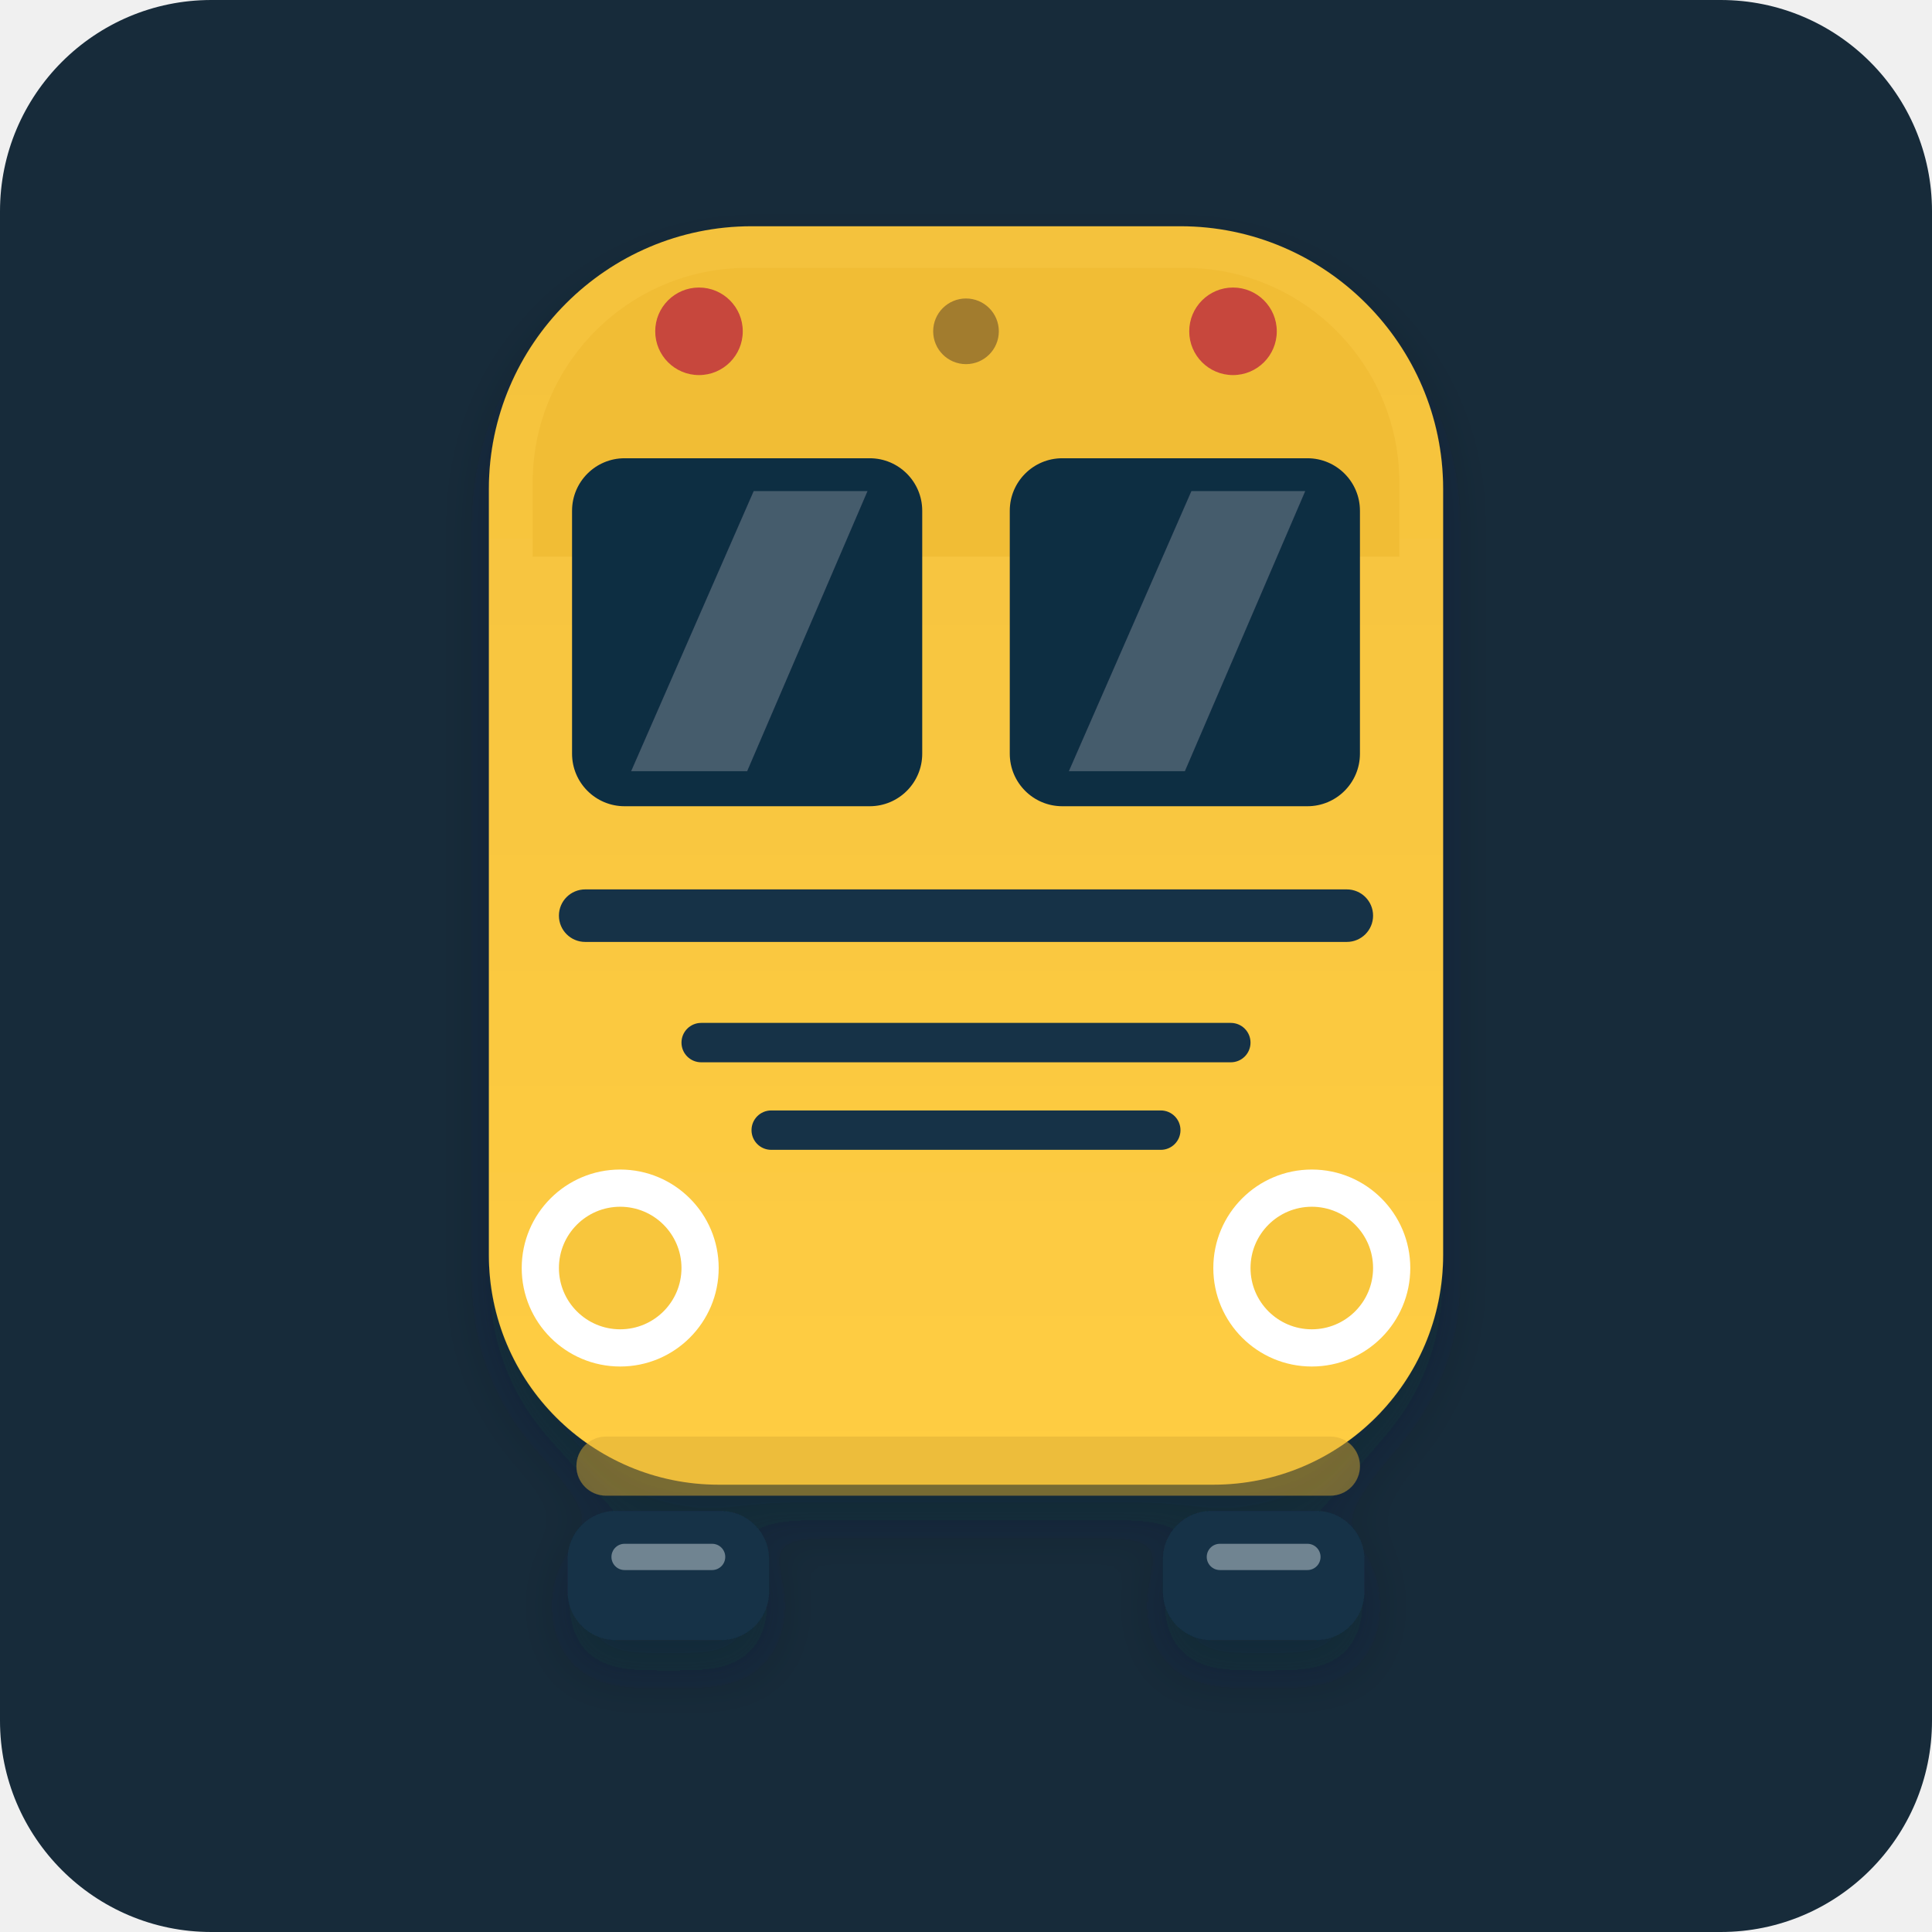
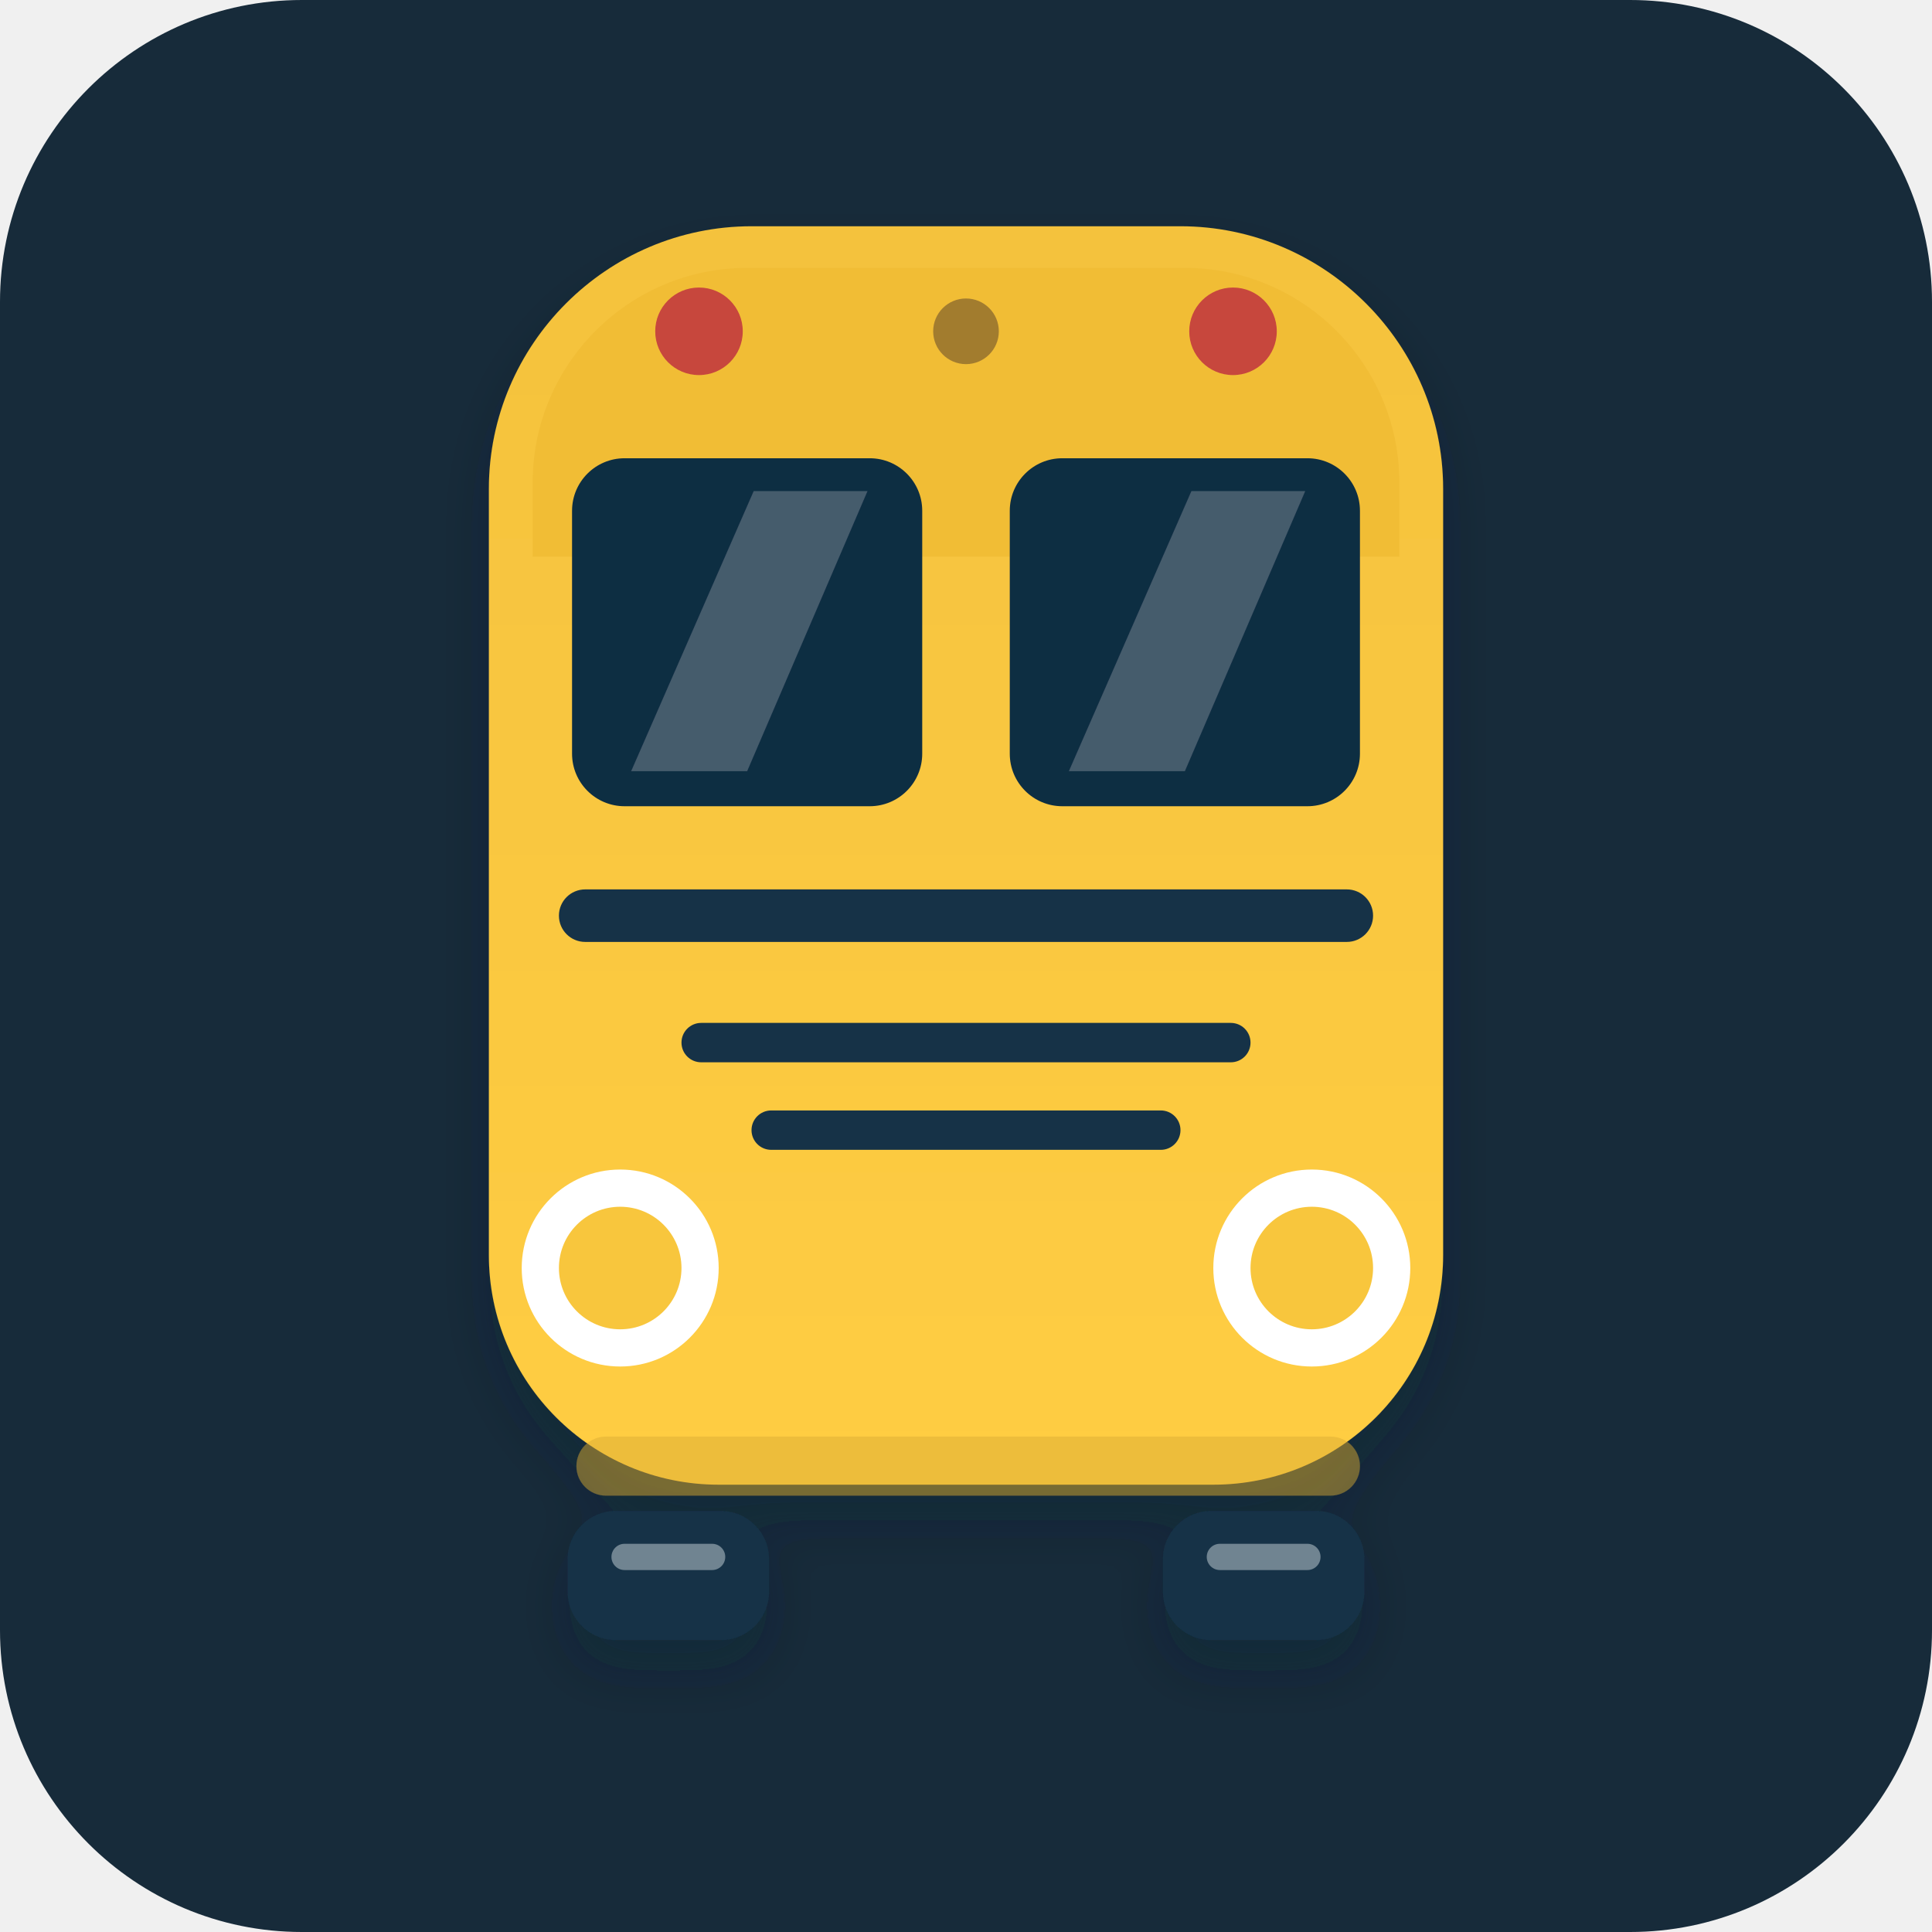
<svg xmlns="http://www.w3.org/2000/svg" viewBox="0 0 1024 1024" role="img" aria-labelledby="title description">
  <description id="description">A friendly yellow school bus on a solid navy-blue tile.</description>
  <defs>
    <linearGradient id="bus" x1="0" y1="0" x2="0" y2="1">
      <stop offset="0" stop-color="#F4C23D" />
      <stop offset="1" stop-color="#FFCD43" />
    </linearGradient>
    <filter id="bus-shadow" x="-15%" y="-15%" width="130%" height="140%">
      <feDropShadow dx="0" dy="14" stdDeviation="12" flood-color="#122536" flood-opacity="0.24" />
    </filter>
  </defs>
-   <rect width="1024" height="1024" rx="112" fill="#172B3A" />
+   <rect width="1024" height="1024" rx="160" fill="#172B3A" />
  <g filter="url(#bus-shadow)" transform="translate(512 512) scale(1.16) translate(-512 -512)">
    <path d="M294 294c0-66 54-120 120-120h196c66 0 120 54 120 120v350c0 58-47 105-105 105H399c-58 0-105-47-105-105V294Z" fill="url(#bus)" />
    <path d="M314 291c0-54 44-98 98-98h200c54 0 98 44 98 98v34H314v-34Z" fill="#F1BD36" />
    <circle cx="390" cy="222" r="20" fill="#C7463D" />
    <circle cx="512" cy="222" r="15" fill="#A27B2F" />
    <circle cx="634" cy="222" r="20" fill="#C7463D" />
    <rect x="332" y="280" width="160" height="159" rx="24" fill="#102D43" />
    <rect x="532" y="280" width="160" height="159" rx="24" fill="#102D43" />
    <path d="m467 295-55 128h-53l56-128h52Z" fill="#FFFFFF" opacity="0.22" />
    <path d="m667 295-55 128h-53l56-128h52Z" fill="#FFFFFF" opacity="0.22" />
    <rect x="326" y="477" width="372" height="24" rx="12" fill="#173247" />
    <rect x="382" y="538" width="260" height="18" rx="9" fill="#173247" />
    <rect x="414" y="578" width="196" height="18" rx="9" fill="#173247" />
    <circle cx="354" cy="650" r="45" fill="#FFFFFF" />
    <circle cx="354" cy="650" r="28" fill="#F8C63D" />
    <circle cx="670" cy="650" r="45" fill="#FFFFFF" />
    <circle cx="670" cy="650" r="28" fill="#F8C63D" />
    <rect x="334" y="727" width="358" height="27" rx="13.5" fill="#D8A92F" opacity="0.45" />
    <rect x="330" y="761" width="92" height="59" rx="22" fill="#173247" />
    <rect x="602" y="761" width="92" height="59" rx="22" fill="#173247" />
    <rect x="350" y="776" width="52" height="12" rx="6" fill="#6F8491" />
    <rect x="622" y="776" width="52" height="12" rx="6" fill="#6F8491" />
  </g>
</svg>
